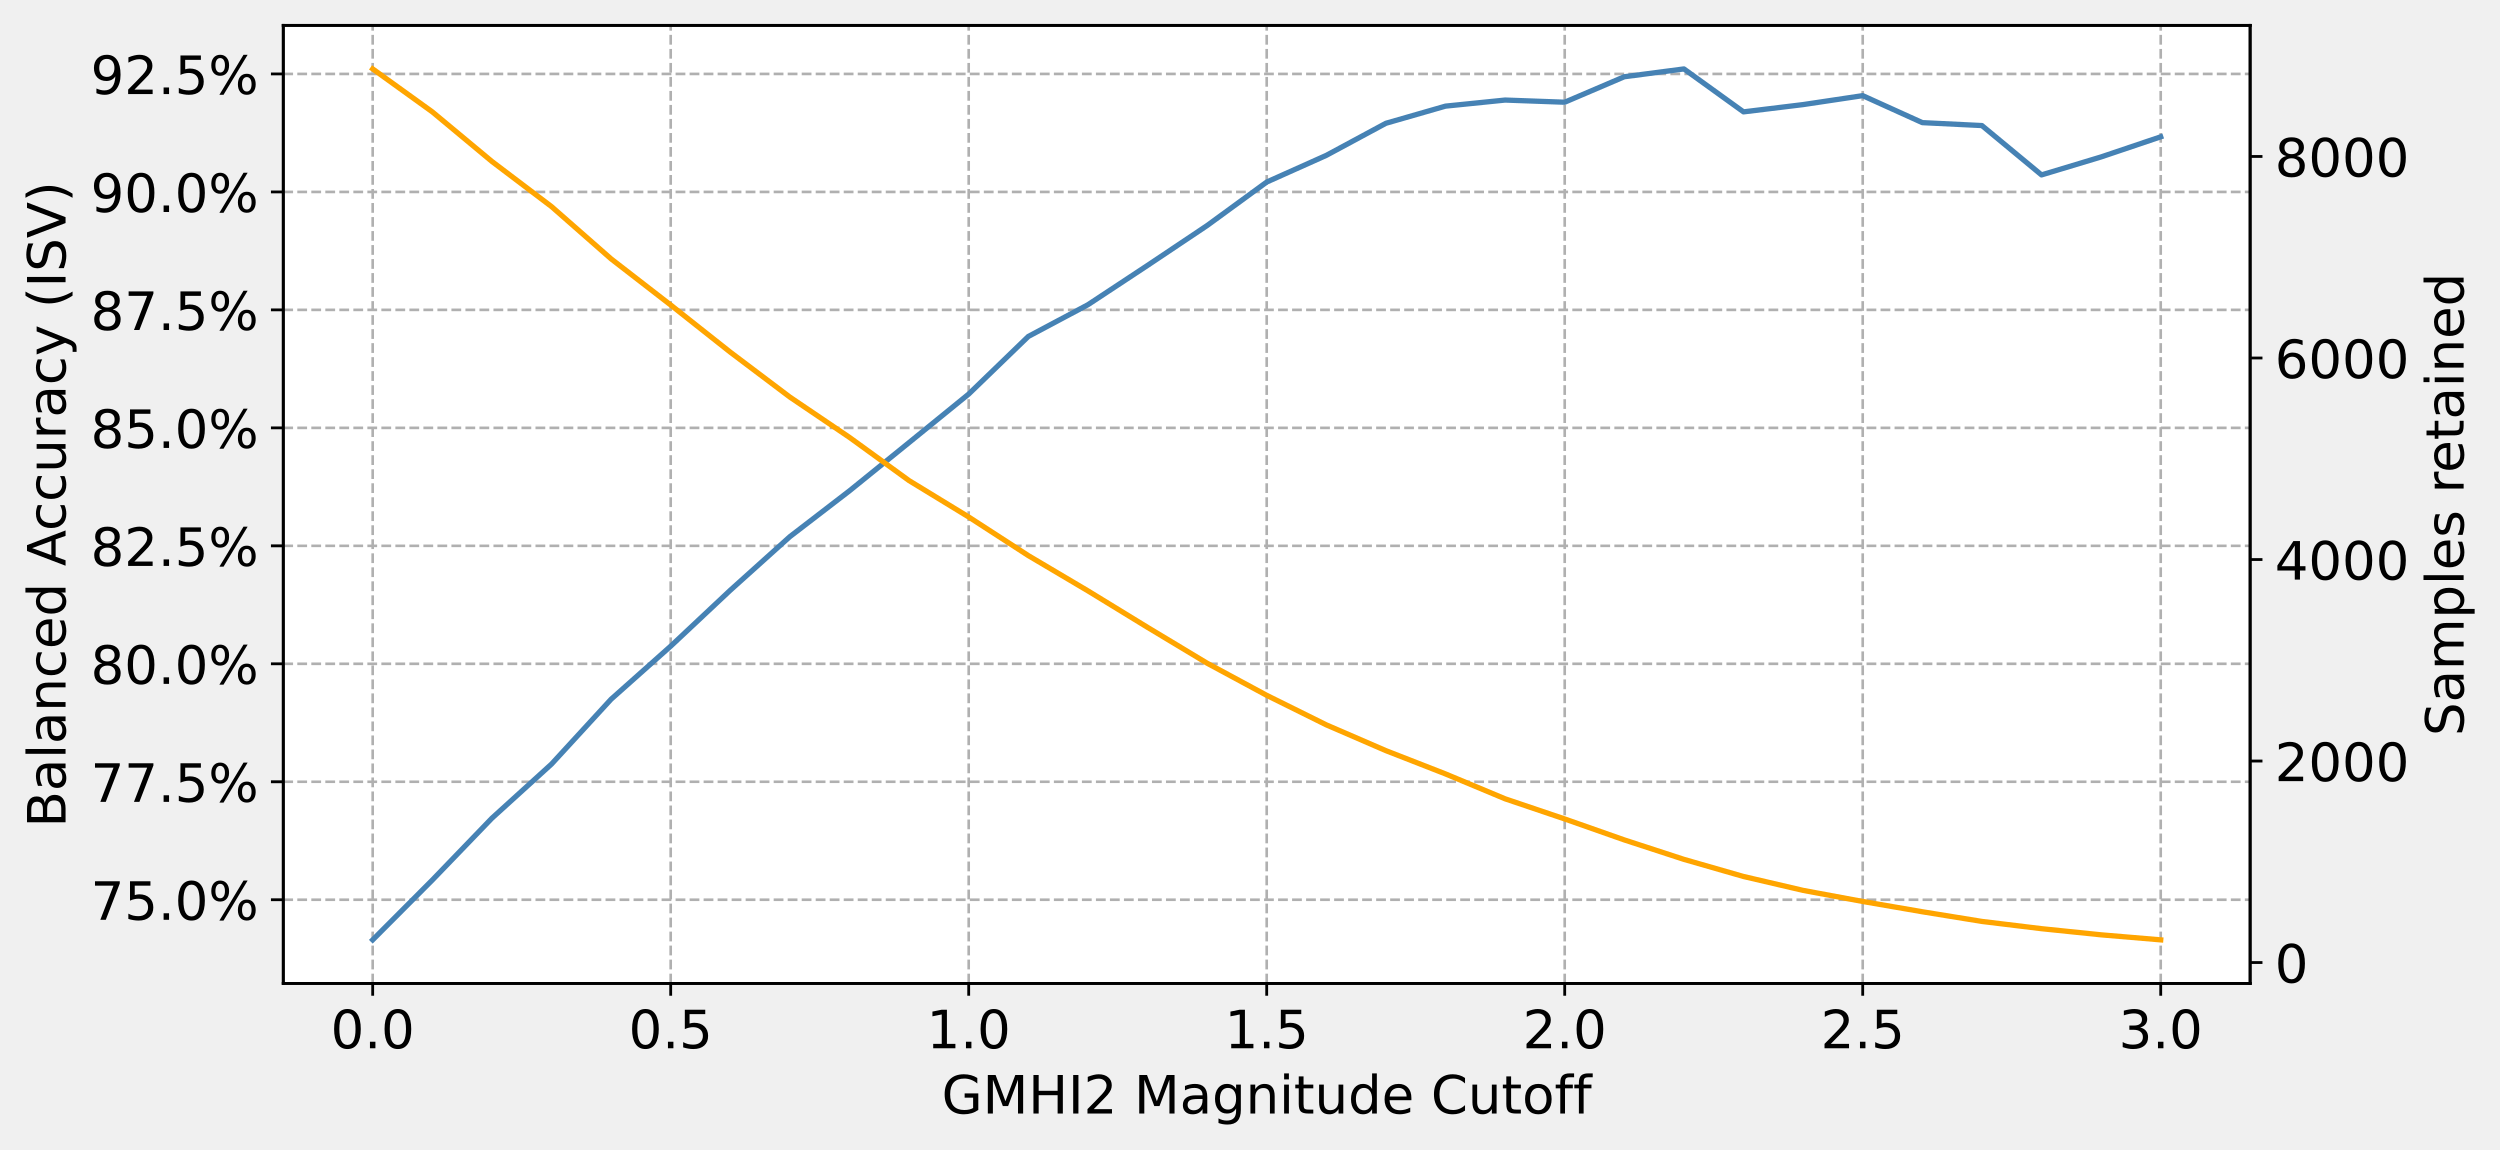
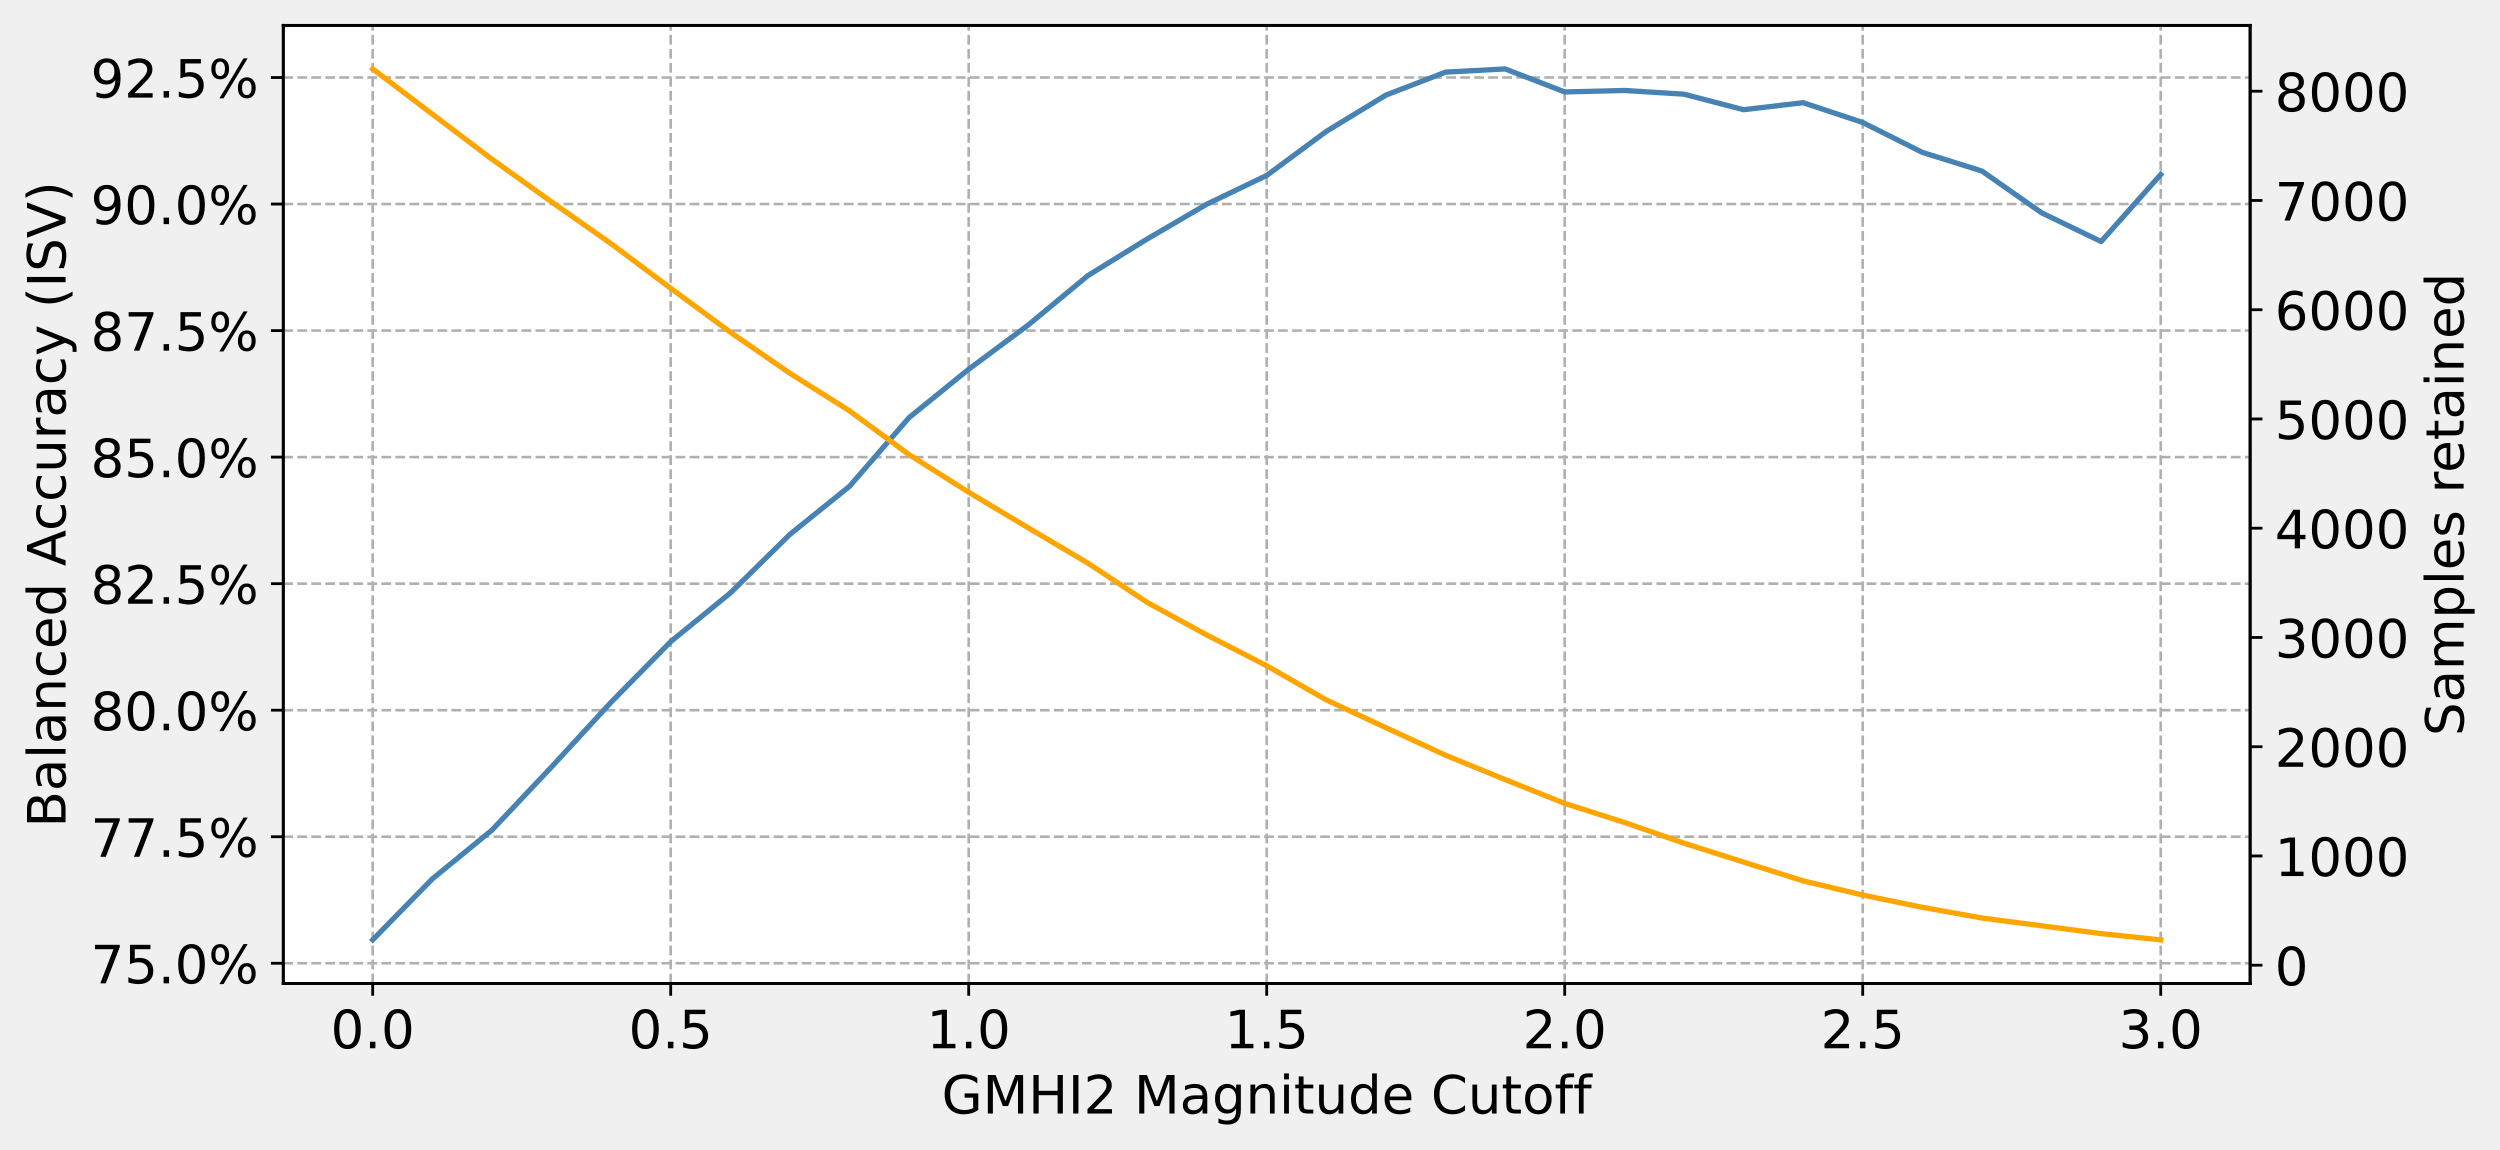
<svg xmlns="http://www.w3.org/2000/svg" xmlns:xlink="http://www.w3.org/1999/xlink" height="326.234pt" version="1.1" viewBox="0 0 709.26 326.234" width="709.26pt">
  <defs>
    <style type="text/css">*{stroke-linecap:butt;stroke-linejoin:round;}</style>
  </defs>
  <g id="figure_1">
    <g id="patch_1">
      <path d="M 0 326.234  L 709.26 326.234  L 709.26 0  L 0 0  z " style="fill:none;" />
    </g>
    <g id="axes_1">
      <g id="patch_2">
        <path d="M 80.368 279  L 638.368 279  L 638.368 7.2  L 80.368 7.2  z " style="fill:#ffffff;" />
      </g>
      <g id="matplotlib.axis_1">
        <g id="xtick_1">
          <g id="line2d_1">
-             <path clip-path="url(#pe51a5d2881)" d="M 105.732 279  L 105.732 7.2  " style="fill:none;stroke:#b0b0b0;stroke-dasharray:2.775,1.2;stroke-dashoffset:0;stroke-width:0.75;" />
+             <path clip-path="url(#pd236387ca1)" d="M 105.732 279  L 105.732 7.2  " style="fill:none;stroke:#b0b0b0;stroke-dasharray:2.775,1.2;stroke-dashoffset:0;stroke-width:0.75;" />
          </g>
          <g id="line2d_2">
            <defs>
-               <path d="M 0 0  L 0 3.5  " id="mc34281e4ef" style="stroke:#000000;stroke-width:0.8;" />
+               <path d="M 0 0  L 0 3.5  " id="mececd29445" style="stroke:#000000;stroke-width:0.8;" />
            </defs>
            <g>
-               <use style="stroke:#000000;stroke-width:0.8;" x="105.732" xlink:href="#mc34281e4ef" y="279" />
+               <use style="stroke:#000000;stroke-width:0.8;" x="105.732" xlink:href="#mececd29445" y="279" />
            </g>
          </g>
          <g id="text_1">
            <text style="font-family:DejaVu Sans;font-size:15px;font-stretch:normal;font-style:normal;font-weight:normal;text-anchor:middle;" transform="rotate(-0, 105.7316, 297.3977)" x="105.732" y="297.398">0.0</text>
          </g>
        </g>
        <g id="xtick_2">
          <g id="line2d_3">
-             <path clip-path="url(#pe51a5d2881)" d="M 190.277 279  L 190.277 7.2  " style="fill:none;stroke:#b0b0b0;stroke-dasharray:2.775,1.2;stroke-dashoffset:0;stroke-width:0.75;" />
+             <path clip-path="url(#pd236387ca1)" d="M 190.277 279  L 190.277 7.2  " style="fill:none;stroke:#b0b0b0;stroke-dasharray:2.775,1.2;stroke-dashoffset:0;stroke-width:0.75;" />
          </g>
          <g id="line2d_4">
            <g>
-               <use style="stroke:#000000;stroke-width:0.8;" x="190.277" xlink:href="#mc34281e4ef" y="279" />
+               <use style="stroke:#000000;stroke-width:0.8;" x="190.277" xlink:href="#mececd29445" y="279" />
            </g>
          </g>
          <g id="text_2">
            <text style="font-family:DejaVu Sans;font-size:15px;font-stretch:normal;font-style:normal;font-weight:normal;text-anchor:middle;" transform="rotate(-0, 190.2771, 297.3977)" x="190.277" y="297.398">0.5</text>
          </g>
        </g>
        <g id="xtick_3">
          <g id="line2d_5">
-             <path clip-path="url(#pe51a5d2881)" d="M 274.823 279  L 274.823 7.2  " style="fill:none;stroke:#b0b0b0;stroke-dasharray:2.775,1.2;stroke-dashoffset:0;stroke-width:0.75;" />
+             <path clip-path="url(#pd236387ca1)" d="M 274.823 279  L 274.823 7.2  " style="fill:none;stroke:#b0b0b0;stroke-dasharray:2.775,1.2;stroke-dashoffset:0;stroke-width:0.75;" />
          </g>
          <g id="line2d_6">
            <g>
-               <use style="stroke:#000000;stroke-width:0.8;" x="274.823" xlink:href="#mc34281e4ef" y="279" />
+               <use style="stroke:#000000;stroke-width:0.8;" x="274.823" xlink:href="#mececd29445" y="279" />
            </g>
          </g>
          <g id="text_3">
            <text style="font-family:DejaVu Sans;font-size:15px;font-stretch:normal;font-style:normal;font-weight:normal;text-anchor:middle;" transform="rotate(-0, 274.8225, 297.3977)" x="274.823" y="297.398">1.0</text>
          </g>
        </g>
        <g id="xtick_4">
          <g id="line2d_7">
-             <path clip-path="url(#pe51a5d2881)" d="M 359.368 279  L 359.368 7.2  " style="fill:none;stroke:#b0b0b0;stroke-dasharray:2.775,1.2;stroke-dashoffset:0;stroke-width:0.75;" />
+             <path clip-path="url(#pd236387ca1)" d="M 359.368 279  L 359.368 7.2  " style="fill:none;stroke:#b0b0b0;stroke-dasharray:2.775,1.2;stroke-dashoffset:0;stroke-width:0.75;" />
          </g>
          <g id="line2d_8">
            <g>
-               <use style="stroke:#000000;stroke-width:0.8;" x="359.368" xlink:href="#mc34281e4ef" y="279" />
+               <use style="stroke:#000000;stroke-width:0.8;" x="359.368" xlink:href="#mececd29445" y="279" />
            </g>
          </g>
          <g id="text_4">
            <text style="font-family:DejaVu Sans;font-size:15px;font-stretch:normal;font-style:normal;font-weight:normal;text-anchor:middle;" transform="rotate(-0, 359.368, 297.3977)" x="359.368" y="297.398">1.5</text>
          </g>
        </g>
        <g id="xtick_5">
          <g id="line2d_9">
-             <path clip-path="url(#pe51a5d2881)" d="M 443.913 279  L 443.913 7.2  " style="fill:none;stroke:#b0b0b0;stroke-dasharray:2.775,1.2;stroke-dashoffset:0;stroke-width:0.75;" />
+             <path clip-path="url(#pd236387ca1)" d="M 443.913 279  L 443.913 7.2  " style="fill:none;stroke:#b0b0b0;stroke-dasharray:2.775,1.2;stroke-dashoffset:0;stroke-width:0.75;" />
          </g>
          <g id="line2d_10">
            <g>
-               <use style="stroke:#000000;stroke-width:0.8;" x="443.913" xlink:href="#mc34281e4ef" y="279" />
+               <use style="stroke:#000000;stroke-width:0.8;" x="443.913" xlink:href="#mececd29445" y="279" />
            </g>
          </g>
          <g id="text_5">
            <text style="font-family:DejaVu Sans;font-size:15px;font-stretch:normal;font-style:normal;font-weight:normal;text-anchor:middle;" transform="rotate(-0, 443.9134, 297.3977)" x="443.913" y="297.398">2.0</text>
          </g>
        </g>
        <g id="xtick_6">
          <g id="line2d_11">
-             <path clip-path="url(#pe51a5d2881)" d="M 528.459 279  L 528.459 7.2  " style="fill:none;stroke:#b0b0b0;stroke-dasharray:2.775,1.2;stroke-dashoffset:0;stroke-width:0.75;" />
+             <path clip-path="url(#pd236387ca1)" d="M 528.459 279  L 528.459 7.2  " style="fill:none;stroke:#b0b0b0;stroke-dasharray:2.775,1.2;stroke-dashoffset:0;stroke-width:0.75;" />
          </g>
          <g id="line2d_12">
            <g>
-               <use style="stroke:#000000;stroke-width:0.8;" x="528.459" xlink:href="#mc34281e4ef" y="279" />
+               <use style="stroke:#000000;stroke-width:0.8;" x="528.459" xlink:href="#mececd29445" y="279" />
            </g>
          </g>
          <g id="text_6">
            <text style="font-family:DejaVu Sans;font-size:15px;font-stretch:normal;font-style:normal;font-weight:normal;text-anchor:middle;" transform="rotate(-0, 528.4589, 297.3977)" x="528.459" y="297.398">2.5</text>
          </g>
        </g>
        <g id="xtick_7">
          <g id="line2d_13">
-             <path clip-path="url(#pe51a5d2881)" d="M 613.004 279  L 613.004 7.2  " style="fill:none;stroke:#b0b0b0;stroke-dasharray:2.775,1.2;stroke-dashoffset:0;stroke-width:0.75;" />
+             <path clip-path="url(#pd236387ca1)" d="M 613.004 279  L 613.004 7.2  " style="fill:none;stroke:#b0b0b0;stroke-dasharray:2.775,1.2;stroke-dashoffset:0;stroke-width:0.75;" />
          </g>
          <g id="line2d_14">
            <g>
-               <use style="stroke:#000000;stroke-width:0.8;" x="613.004" xlink:href="#mc34281e4ef" y="279" />
+               <use style="stroke:#000000;stroke-width:0.8;" x="613.004" xlink:href="#mececd29445" y="279" />
            </g>
          </g>
          <g id="text_7">
            <text style="font-family:DejaVu Sans;font-size:15px;font-stretch:normal;font-style:normal;font-weight:normal;text-anchor:middle;" transform="rotate(-0, 613.0043, 297.3977)" x="613.004" y="297.398">3.0</text>
          </g>
        </g>
        <g id="text_8">
          <text style="font-family:DejaVu Sans;font-size:15px;font-stretch:normal;font-style:normal;font-weight:normal;text-anchor:middle;" transform="rotate(-0, 359.368, 315.9148)" x="359.368" y="315.915">GMHI2 Magnitude Cutoff</text>
        </g>
      </g>
      <g id="matplotlib.axis_2">
        <g id="ytick_1">
          <g id="line2d_15">
-             <path clip-path="url(#pe51a5d2881)" d="M 80.368 255.257  L 638.368 255.257  " style="fill:none;stroke:#b0b0b0;stroke-dasharray:2.775,1.2;stroke-dashoffset:0;stroke-width:0.75;" />
+             <path clip-path="url(#pd236387ca1)" d="M 80.368 273.277  L 638.368 273.277  " style="fill:none;stroke:#b0b0b0;stroke-dasharray:2.775,1.2;stroke-dashoffset:0;stroke-width:0.75;" />
          </g>
          <g id="line2d_16">
            <defs>
-               <path d="M 0 0  L -3.5 0  " id="m245a787ae8" style="stroke:#000000;stroke-width:0.8;" />
+               <path d="M 0 0  L -3.5 0  " id="m49125bf105" style="stroke:#000000;stroke-width:0.8;" />
            </defs>
            <g>
-               <use style="stroke:#000000;stroke-width:0.8;" x="80.368" xlink:href="#m245a787ae8" y="255.257" />
+               <use style="stroke:#000000;stroke-width:0.8;" x="80.368" xlink:href="#m49125bf105" y="273.277" />
            </g>
          </g>
          <g id="text_9">
-             <text style="font-family:DejaVu Sans;font-size:15px;font-stretch:normal;font-style:normal;font-weight:normal;text-anchor:end;" transform="rotate(-0, 73.36797, 260.9558)" x="73.368" y="260.956">75.0%</text>
+             <text style="font-family:DejaVu Sans;font-size:15px;font-stretch:normal;font-style:normal;font-weight:normal;text-anchor:end;" transform="rotate(-0, 73.36797, 278.976)" x="73.368" y="278.976">75.0%</text>
          </g>
        </g>
        <g id="ytick_2">
          <g id="line2d_17">
-             <path clip-path="url(#pe51a5d2881)" d="M 80.368 221.789  L 638.368 221.789  " style="fill:none;stroke:#b0b0b0;stroke-dasharray:2.775,1.2;stroke-dashoffset:0;stroke-width:0.75;" />
+             <path clip-path="url(#pd236387ca1)" d="M 80.368 237.379  L 638.368 237.379  " style="fill:none;stroke:#b0b0b0;stroke-dasharray:2.775,1.2;stroke-dashoffset:0;stroke-width:0.75;" />
          </g>
          <g id="line2d_18">
            <g>
-               <use style="stroke:#000000;stroke-width:0.8;" x="80.368" xlink:href="#m245a787ae8" y="221.789" />
+               <use style="stroke:#000000;stroke-width:0.8;" x="80.368" xlink:href="#m49125bf105" y="237.379" />
            </g>
          </g>
          <g id="text_10">
-             <text style="font-family:DejaVu Sans;font-size:15px;font-stretch:normal;font-style:normal;font-weight:normal;text-anchor:end;" transform="rotate(-0, 73.36797, 227.4876)" x="73.368" y="227.488">77.5%</text>
+             <text style="font-family:DejaVu Sans;font-size:15px;font-stretch:normal;font-style:normal;font-weight:normal;text-anchor:end;" transform="rotate(-0, 73.36797, 243.0778)" x="73.368" y="243.078">77.5%</text>
          </g>
        </g>
        <g id="ytick_3">
          <g id="line2d_19">
-             <path clip-path="url(#pe51a5d2881)" d="M 80.368 188.321  L 638.368 188.321  " style="fill:none;stroke:#b0b0b0;stroke-dasharray:2.775,1.2;stroke-dashoffset:0;stroke-width:0.75;" />
+             <path clip-path="url(#pd236387ca1)" d="M 80.368 201.481  L 638.368 201.481  " style="fill:none;stroke:#b0b0b0;stroke-dasharray:2.775,1.2;stroke-dashoffset:0;stroke-width:0.75;" />
          </g>
          <g id="line2d_20">
            <g>
-               <use style="stroke:#000000;stroke-width:0.8;" x="80.368" xlink:href="#m245a787ae8" y="188.321" />
+               <use style="stroke:#000000;stroke-width:0.8;" x="80.368" xlink:href="#m49125bf105" y="201.481" />
            </g>
          </g>
          <g id="text_11">
-             <text style="font-family:DejaVu Sans;font-size:15px;font-stretch:normal;font-style:normal;font-weight:normal;text-anchor:end;" transform="rotate(-0, 73.36797, 194.0194)" x="73.368" y="194.019">80.0%</text>
+             <text style="font-family:DejaVu Sans;font-size:15px;font-stretch:normal;font-style:normal;font-weight:normal;text-anchor:end;" transform="rotate(-0, 73.36797, 207.1796)" x="73.368" y="207.18">80.0%</text>
          </g>
        </g>
        <g id="ytick_4">
          <g id="line2d_21">
-             <path clip-path="url(#pe51a5d2881)" d="M 80.368 154.852  L 638.368 154.852  " style="fill:none;stroke:#b0b0b0;stroke-dasharray:2.775,1.2;stroke-dashoffset:0;stroke-width:0.75;" />
+             <path clip-path="url(#pd236387ca1)" d="M 80.368 165.583  L 638.368 165.583  " style="fill:none;stroke:#b0b0b0;stroke-dasharray:2.775,1.2;stroke-dashoffset:0;stroke-width:0.75;" />
          </g>
          <g id="line2d_22">
            <g>
-               <use style="stroke:#000000;stroke-width:0.8;" x="80.368" xlink:href="#m245a787ae8" y="154.852" />
+               <use style="stroke:#000000;stroke-width:0.8;" x="80.368" xlink:href="#m49125bf105" y="165.583" />
            </g>
          </g>
          <g id="text_12">
-             <text style="font-family:DejaVu Sans;font-size:15px;font-stretch:normal;font-style:normal;font-weight:normal;text-anchor:end;" transform="rotate(-0, 73.36797, 160.5512)" x="73.368" y="160.551">82.5%</text>
+             <text style="font-family:DejaVu Sans;font-size:15px;font-stretch:normal;font-style:normal;font-weight:normal;text-anchor:end;" transform="rotate(-0, 73.36797, 171.2814)" x="73.368" y="171.281">82.5%</text>
          </g>
        </g>
        <g id="ytick_5">
          <g id="line2d_23">
-             <path clip-path="url(#pe51a5d2881)" d="M 80.368 121.384  L 638.368 121.384  " style="fill:none;stroke:#b0b0b0;stroke-dasharray:2.775,1.2;stroke-dashoffset:0;stroke-width:0.75;" />
+             <path clip-path="url(#pd236387ca1)" d="M 80.368 129.684  L 638.368 129.684  " style="fill:none;stroke:#b0b0b0;stroke-dasharray:2.775,1.2;stroke-dashoffset:0;stroke-width:0.75;" />
          </g>
          <g id="line2d_24">
            <g>
-               <use style="stroke:#000000;stroke-width:0.8;" x="80.368" xlink:href="#m245a787ae8" y="121.384" />
+               <use style="stroke:#000000;stroke-width:0.8;" x="80.368" xlink:href="#m49125bf105" y="129.684" />
            </g>
          </g>
          <g id="text_13">
-             <text style="font-family:DejaVu Sans;font-size:15px;font-stretch:normal;font-style:normal;font-weight:normal;text-anchor:end;" transform="rotate(-0, 73.36797, 127.083)" x="73.368" y="127.083">85.0%</text>
+             <text style="font-family:DejaVu Sans;font-size:15px;font-stretch:normal;font-style:normal;font-weight:normal;text-anchor:end;" transform="rotate(-0, 73.36797, 135.3832)" x="73.368" y="135.383">85.0%</text>
          </g>
        </g>
        <g id="ytick_6">
          <g id="line2d_25">
-             <path clip-path="url(#pe51a5d2881)" d="M 80.368 87.916  L 638.368 87.916  " style="fill:none;stroke:#b0b0b0;stroke-dasharray:2.775,1.2;stroke-dashoffset:0;stroke-width:0.75;" />
+             <path clip-path="url(#pd236387ca1)" d="M 80.368 93.786  L 638.368 93.786  " style="fill:none;stroke:#b0b0b0;stroke-dasharray:2.775,1.2;stroke-dashoffset:0;stroke-width:0.75;" />
          </g>
          <g id="line2d_26">
            <g>
-               <use style="stroke:#000000;stroke-width:0.8;" x="80.368" xlink:href="#m245a787ae8" y="87.916" />
+               <use style="stroke:#000000;stroke-width:0.8;" x="80.368" xlink:href="#m49125bf105" y="93.786" />
            </g>
          </g>
          <g id="text_14">
-             <text style="font-family:DejaVu Sans;font-size:15px;font-stretch:normal;font-style:normal;font-weight:normal;text-anchor:end;" transform="rotate(-0, 73.36797, 93.61475)" x="73.368" y="93.615">87.5%</text>
+             <text style="font-family:DejaVu Sans;font-size:15px;font-stretch:normal;font-style:normal;font-weight:normal;text-anchor:end;" transform="rotate(-0, 73.36797, 99.48496)" x="73.368" y="99.485">87.5%</text>
          </g>
        </g>
        <g id="ytick_7">
          <g id="line2d_27">
-             <path clip-path="url(#pe51a5d2881)" d="M 80.368 54.448  L 638.368 54.448  " style="fill:none;stroke:#b0b0b0;stroke-dasharray:2.775,1.2;stroke-dashoffset:0;stroke-width:0.75;" />
+             <path clip-path="url(#pd236387ca1)" d="M 80.368 57.888  L 638.368 57.888  " style="fill:none;stroke:#b0b0b0;stroke-dasharray:2.775,1.2;stroke-dashoffset:0;stroke-width:0.75;" />
          </g>
          <g id="line2d_28">
            <g>
-               <use style="stroke:#000000;stroke-width:0.8;" x="80.368" xlink:href="#m245a787ae8" y="54.448" />
+               <use style="stroke:#000000;stroke-width:0.8;" x="80.368" xlink:href="#m49125bf105" y="57.888" />
            </g>
          </g>
          <g id="text_15">
-             <text style="font-family:DejaVu Sans;font-size:15px;font-stretch:normal;font-style:normal;font-weight:normal;text-anchor:end;" transform="rotate(-0, 73.36797, 60.14655)" x="73.368" y="60.147">90.0%</text>
+             <text style="font-family:DejaVu Sans;font-size:15px;font-stretch:normal;font-style:normal;font-weight:normal;text-anchor:end;" transform="rotate(-0, 73.36797, 63.58676)" x="73.368" y="63.587">90.0%</text>
          </g>
        </g>
        <g id="ytick_8">
          <g id="line2d_29">
-             <path clip-path="url(#pe51a5d2881)" d="M 80.368 20.98  L 638.368 20.98  " style="fill:none;stroke:#b0b0b0;stroke-dasharray:2.775,1.2;stroke-dashoffset:0;stroke-width:0.75;" />
+             <path clip-path="url(#pd236387ca1)" d="M 80.368 21.99  L 638.368 21.99  " style="fill:none;stroke:#b0b0b0;stroke-dasharray:2.775,1.2;stroke-dashoffset:0;stroke-width:0.75;" />
          </g>
          <g id="line2d_30">
            <g>
-               <use style="stroke:#000000;stroke-width:0.8;" x="80.368" xlink:href="#m245a787ae8" y="20.98" />
+               <use style="stroke:#000000;stroke-width:0.8;" x="80.368" xlink:href="#m49125bf105" y="21.99" />
            </g>
          </g>
          <g id="text_16">
-             <text style="font-family:DejaVu Sans;font-size:15px;font-stretch:normal;font-style:normal;font-weight:normal;text-anchor:end;" transform="rotate(-0, 73.36797, 26.67834)" x="73.368" y="26.678">92.5%</text>
+             <text style="font-family:DejaVu Sans;font-size:15px;font-stretch:normal;font-style:normal;font-weight:normal;text-anchor:end;" transform="rotate(-0, 73.36797, 27.68855)" x="73.368" y="27.689">92.5%</text>
          </g>
        </g>
        <g id="text_17">
          <text style="font-family:DejaVu Sans;font-size:15px;font-stretch:normal;font-style:normal;font-weight:normal;text-anchor:middle;" transform="rotate(-90, 18.59766, 143.1)" x="18.598" y="143.1">Balanced Accuracy (ISV)</text>
        </g>
      </g>
      <g id="line2d_31">
-         <path clip-path="url(#pe51a5d2881)" d="M 105.732 266.645  L 122.641 249.683  L 139.55 232.132  L 156.459 216.782  L 173.368 198.375  L 190.277 183.324  L 207.186 167.452  L 224.095 152.247  L 241.004 139.245  L 257.913 125.55  L 274.823 111.798  L 291.732 95.459  L 308.641 86.457  L 325.55 75.305  L 342.459 63.99  L 359.368 51.649  L 376.277 44.079  L 393.186 34.974  L 410.095 30.11  L 427.004 28.387  L 443.913 29  L 460.823 21.771  L 477.732 19.555  L 494.641 31.736  L 511.55 29.673  L 528.459 27.136  L 545.368 34.792  L 562.277 35.622  L 579.186 49.622  L 596.095 44.519  L 613.004 38.812  " style="fill:none;stroke:#4682b4;stroke-linecap:square;stroke-width:1.5;" />
+         <path clip-path="url(#pd236387ca1)" d="M 105.732 266.645  L 122.641 249.354  L 139.55 235.514  L 156.459 217.594  L 173.368 199.22  L 190.277 182.034  L 207.186 168.242  L 224.095 151.61  L 241.004 137.973  L 257.913 118.471  L 274.823 104.749  L 291.732 92.188  L 308.641 78.185  L 325.55 67.749  L 342.459 57.877  L 359.368 49.773  L 376.277 37.275  L 393.186 26.984  L 410.095 20.465  L 427.004 19.555  L 443.913 26.084  L 460.823 25.667  L 477.732 26.714  L 494.641 31.125  L 511.55 29.13  L 528.459 34.752  L 545.368 43.232  L 562.277 48.525  L 579.186 60.367  L 596.095 68.528  L 613.004 49.512  " style="fill:none;stroke:#4682b4;stroke-linecap:square;stroke-width:1.5;" />
      </g>
      <g id="patch_3">
        <path d="M 80.368 279  L 80.368 7.2  " style="fill:none;stroke:#000000;stroke-linecap:square;stroke-linejoin:miter;stroke-width:0.8;" />
      </g>
      <g id="patch_4">
        <path d="M 638.368 279  L 638.368 7.2  " style="fill:none;stroke:#000000;stroke-linecap:square;stroke-linejoin:miter;stroke-width:0.8;" />
      </g>
      <g id="patch_5">
        <path d="M 80.368 279  L 638.368 279  " style="fill:none;stroke:#000000;stroke-linecap:square;stroke-linejoin:miter;stroke-width:0.8;" />
      </g>
      <g id="patch_6">
        <path d="M 80.368 7.2  L 638.368 7.2  " style="fill:none;stroke:#000000;stroke-linecap:square;stroke-linejoin:miter;stroke-width:0.8;" />
      </g>
    </g>
    <g id="axes_2">
      <g id="matplotlib.axis_3">
        <g id="ytick_9">
          <g id="line2d_32">
            <defs>
-               <path d="M 0 0  L 3.5 0  " id="me6c7b4c37b" style="stroke:#000000;stroke-width:0.8;" />
+               <path d="M 0 0  L 3.5 0  " id="mcb481e6531" style="stroke:#000000;stroke-width:0.8;" />
            </defs>
            <g>
-               <use style="stroke:#000000;stroke-width:0.8;" x="638.368" xlink:href="#me6c7b4c37b" y="273.077" />
+               <use style="stroke:#000000;stroke-width:0.8;" x="638.368" xlink:href="#mcb481e6531" y="273.836" />
            </g>
          </g>
          <g id="text_18">
-             <text style="font-family:DejaVu Sans;font-size:15px;font-stretch:normal;font-style:normal;font-weight:normal;text-anchor:start;" transform="rotate(-0, 645.368, 278.776)" x="645.368" y="278.776">0</text>
+             <text style="font-family:DejaVu Sans;font-size:15px;font-stretch:normal;font-style:normal;font-weight:normal;text-anchor:start;" transform="rotate(-0, 645.368, 279.5351)" x="645.368" y="279.535">0</text>
          </g>
        </g>
        <g id="ytick_10">
          <g id="line2d_33">
            <g>
-               <use style="stroke:#000000;stroke-width:0.8;" x="638.368" xlink:href="#me6c7b4c37b" y="215.907" />
+               <use style="stroke:#000000;stroke-width:0.8;" x="638.368" xlink:href="#mcb481e6531" y="242.841" />
            </g>
          </g>
          <g id="text_19">
-             <text style="font-family:DejaVu Sans;font-size:15px;font-stretch:normal;font-style:normal;font-weight:normal;text-anchor:start;" transform="rotate(-0, 645.368, 221.6055)" x="645.368" y="221.605">2000</text>
+             <text style="font-family:DejaVu Sans;font-size:15px;font-stretch:normal;font-style:normal;font-weight:normal;text-anchor:start;" transform="rotate(-0, 645.368, 248.5402)" x="645.368" y="248.54">1000</text>
          </g>
        </g>
        <g id="ytick_11">
          <g id="line2d_34">
            <g>
-               <use style="stroke:#000000;stroke-width:0.8;" x="638.368" xlink:href="#me6c7b4c37b" y="158.736" />
+               <use style="stroke:#000000;stroke-width:0.8;" x="638.368" xlink:href="#mcb481e6531" y="211.847" />
            </g>
          </g>
          <g id="text_20">
-             <text style="font-family:DejaVu Sans;font-size:15px;font-stretch:normal;font-style:normal;font-weight:normal;text-anchor:start;" transform="rotate(-0, 645.368, 164.435)" x="645.368" y="164.435">4000</text>
+             <text style="font-family:DejaVu Sans;font-size:15px;font-stretch:normal;font-style:normal;font-weight:normal;text-anchor:start;" transform="rotate(-0, 645.368, 217.5454)" x="645.368" y="217.545">2000</text>
          </g>
        </g>
        <g id="ytick_12">
          <g id="line2d_35">
            <g>
-               <use style="stroke:#000000;stroke-width:0.8;" x="638.368" xlink:href="#me6c7b4c37b" y="101.566" />
+               <use style="stroke:#000000;stroke-width:0.8;" x="638.368" xlink:href="#mcb481e6531" y="180.852" />
            </g>
          </g>
          <g id="text_21">
-             <text style="font-family:DejaVu Sans;font-size:15px;font-stretch:normal;font-style:normal;font-weight:normal;text-anchor:start;" transform="rotate(-0, 645.368, 107.2645)" x="645.368" y="107.264">6000</text>
+             <text style="font-family:DejaVu Sans;font-size:15px;font-stretch:normal;font-style:normal;font-weight:normal;text-anchor:start;" transform="rotate(-0, 645.368, 186.5505)" x="645.368" y="186.551">3000</text>
          </g>
        </g>
        <g id="ytick_13">
          <g id="line2d_36">
            <g>
-               <use style="stroke:#000000;stroke-width:0.8;" x="638.368" xlink:href="#me6c7b4c37b" y="44.395" />
+               <use style="stroke:#000000;stroke-width:0.8;" x="638.368" xlink:href="#mcb481e6531" y="149.857" />
            </g>
          </g>
          <g id="text_22">
-             <text style="font-family:DejaVu Sans;font-size:15px;font-stretch:normal;font-style:normal;font-weight:normal;text-anchor:start;" transform="rotate(-0, 645.368, 50.09396)" x="645.368" y="50.094">8000</text>
-           </g>
-         </g>
-         <g id="text_23">
+             <text style="font-family:DejaVu Sans;font-size:15px;font-stretch:normal;font-style:normal;font-weight:normal;text-anchor:start;" transform="rotate(-0, 645.368, 155.5557)" x="645.368" y="155.556">4000</text>
+           </g>
+         </g>
+         <g id="ytick_14">
+           <g id="line2d_37">
+             <g>
+               <use style="stroke:#000000;stroke-width:0.8;" x="638.368" xlink:href="#mcb481e6531" y="118.862" />
+             </g>
+           </g>
+           <g id="text_23">
+             <text style="font-family:DejaVu Sans;font-size:15px;font-stretch:normal;font-style:normal;font-weight:normal;text-anchor:start;" transform="rotate(-0, 645.368, 124.5609)" x="645.368" y="124.561">5000</text>
+           </g>
+         </g>
+         <g id="ytick_15">
+           <g id="line2d_38">
+             <g>
+               <use style="stroke:#000000;stroke-width:0.8;" x="638.368" xlink:href="#mcb481e6531" y="87.867" />
+             </g>
+           </g>
+           <g id="text_24">
+             <text style="font-family:DejaVu Sans;font-size:15px;font-stretch:normal;font-style:normal;font-weight:normal;text-anchor:start;" transform="rotate(-0, 645.368, 93.56601)" x="645.368" y="93.566">6000</text>
+           </g>
+         </g>
+         <g id="ytick_16">
+           <g id="line2d_39">
+             <g>
+               <use style="stroke:#000000;stroke-width:0.8;" x="638.368" xlink:href="#mcb481e6531" y="56.872" />
+             </g>
+           </g>
+           <g id="text_25">
+             <text style="font-family:DejaVu Sans;font-size:15px;font-stretch:normal;font-style:normal;font-weight:normal;text-anchor:start;" transform="rotate(-0, 645.368, 62.57117)" x="645.368" y="62.571">7000</text>
+           </g>
+         </g>
+         <g id="ytick_17">
+           <g id="line2d_40">
+             <g>
+               <use style="stroke:#000000;stroke-width:0.8;" x="638.368" xlink:href="#mcb481e6531" y="25.877" />
+             </g>
+           </g>
+           <g id="text_26">
+             <text style="font-family:DejaVu Sans;font-size:15px;font-stretch:normal;font-style:normal;font-weight:normal;text-anchor:start;" transform="rotate(-0, 645.368, 31.57632)" x="645.368" y="31.576">8000</text>
+           </g>
+         </g>
+         <g id="text_27">
          <text style="font-family:DejaVu Sans;font-size:15px;font-stretch:normal;font-style:normal;font-weight:normal;text-anchor:middle;" transform="rotate(-90, 698.9406, 143.1)" x="698.941" y="143.1">Samples retained</text>
        </g>
      </g>
-       <g id="line2d_37">
-         <path clip-path="url(#pe51a5d2881)" d="M 105.732 19.555  L 122.641 31.732  L 139.55 45.796  L 156.459 58.602  L 173.368 73.438  L 190.277 86.53  L 207.186 99.908  L 224.095 112.657  L 241.004 124.091  L 257.913 136.354  L 274.823 146.673  L 291.732 157.621  L 308.641 167.626  L 325.55 177.974  L 342.459 188.15  L 359.368 197.269  L 376.277 205.645  L 393.186 212.962  L 410.095 219.566  L 427.004 226.626  L 443.913 232.343  L 460.823 238.289  L 477.732 243.806  L 494.641 248.665  L 511.55 252.61  L 528.459 255.754  L 545.368 258.67  L 562.277 261.414  L 579.186 263.472  L 596.095 265.216  L 613.004 266.645  " style="fill:none;stroke:#ffa500;stroke-linecap:square;stroke-width:1.5;" />
+       <g id="line2d_41">
+         <path clip-path="url(#pd236387ca1)" d="M 105.732 19.555  L 122.641 32.386  L 139.55 45.156  L 156.459 57.275  L 173.368 69.146  L 190.277 81.792  L 207.186 94.252  L 224.095 105.906  L 241.004 116.568  L 257.913 128.997  L 274.823 139.66  L 291.732 149.764  L 308.641 159.775  L 325.55 170.964  L 342.459 180.201  L 359.368 188.879  L 376.277 198.581  L 393.186 206.453  L 410.095 214.264  L 427.004 221.176  L 443.913 227.933  L 460.823 233.326  L 477.732 239.215  L 494.641 244.577  L 511.55 249.908  L 528.459 253.938  L 545.368 257.409  L 562.277 260.446  L 579.186 262.647  L 596.095 264.879  L 613.004 266.645  " style="fill:none;stroke:#ffa500;stroke-linecap:square;stroke-width:1.5;" />
      </g>
      <g id="patch_7">
        <path d="M 80.368 279  L 80.368 7.2  " style="fill:none;stroke:#000000;stroke-linecap:square;stroke-linejoin:miter;stroke-width:0.8;" />
      </g>
      <g id="patch_8">
        <path d="M 638.368 279  L 638.368 7.2  " style="fill:none;stroke:#000000;stroke-linecap:square;stroke-linejoin:miter;stroke-width:0.8;" />
      </g>
      <g id="patch_9">
        <path d="M 80.368 279  L 638.368 279  " style="fill:none;stroke:#000000;stroke-linecap:square;stroke-linejoin:miter;stroke-width:0.8;" />
      </g>
      <g id="patch_10">
        <path d="M 80.368 7.2  L 638.368 7.2  " style="fill:none;stroke:#000000;stroke-linecap:square;stroke-linejoin:miter;stroke-width:0.8;" />
      </g>
    </g>
  </g>
  <defs>
-     <clipPath id="pe51a5d2881">
+     <clipPath id="pd236387ca1">
      <rect height="271.8" width="558" x="80.368" y="7.2" />
    </clipPath>
  </defs>
</svg>
